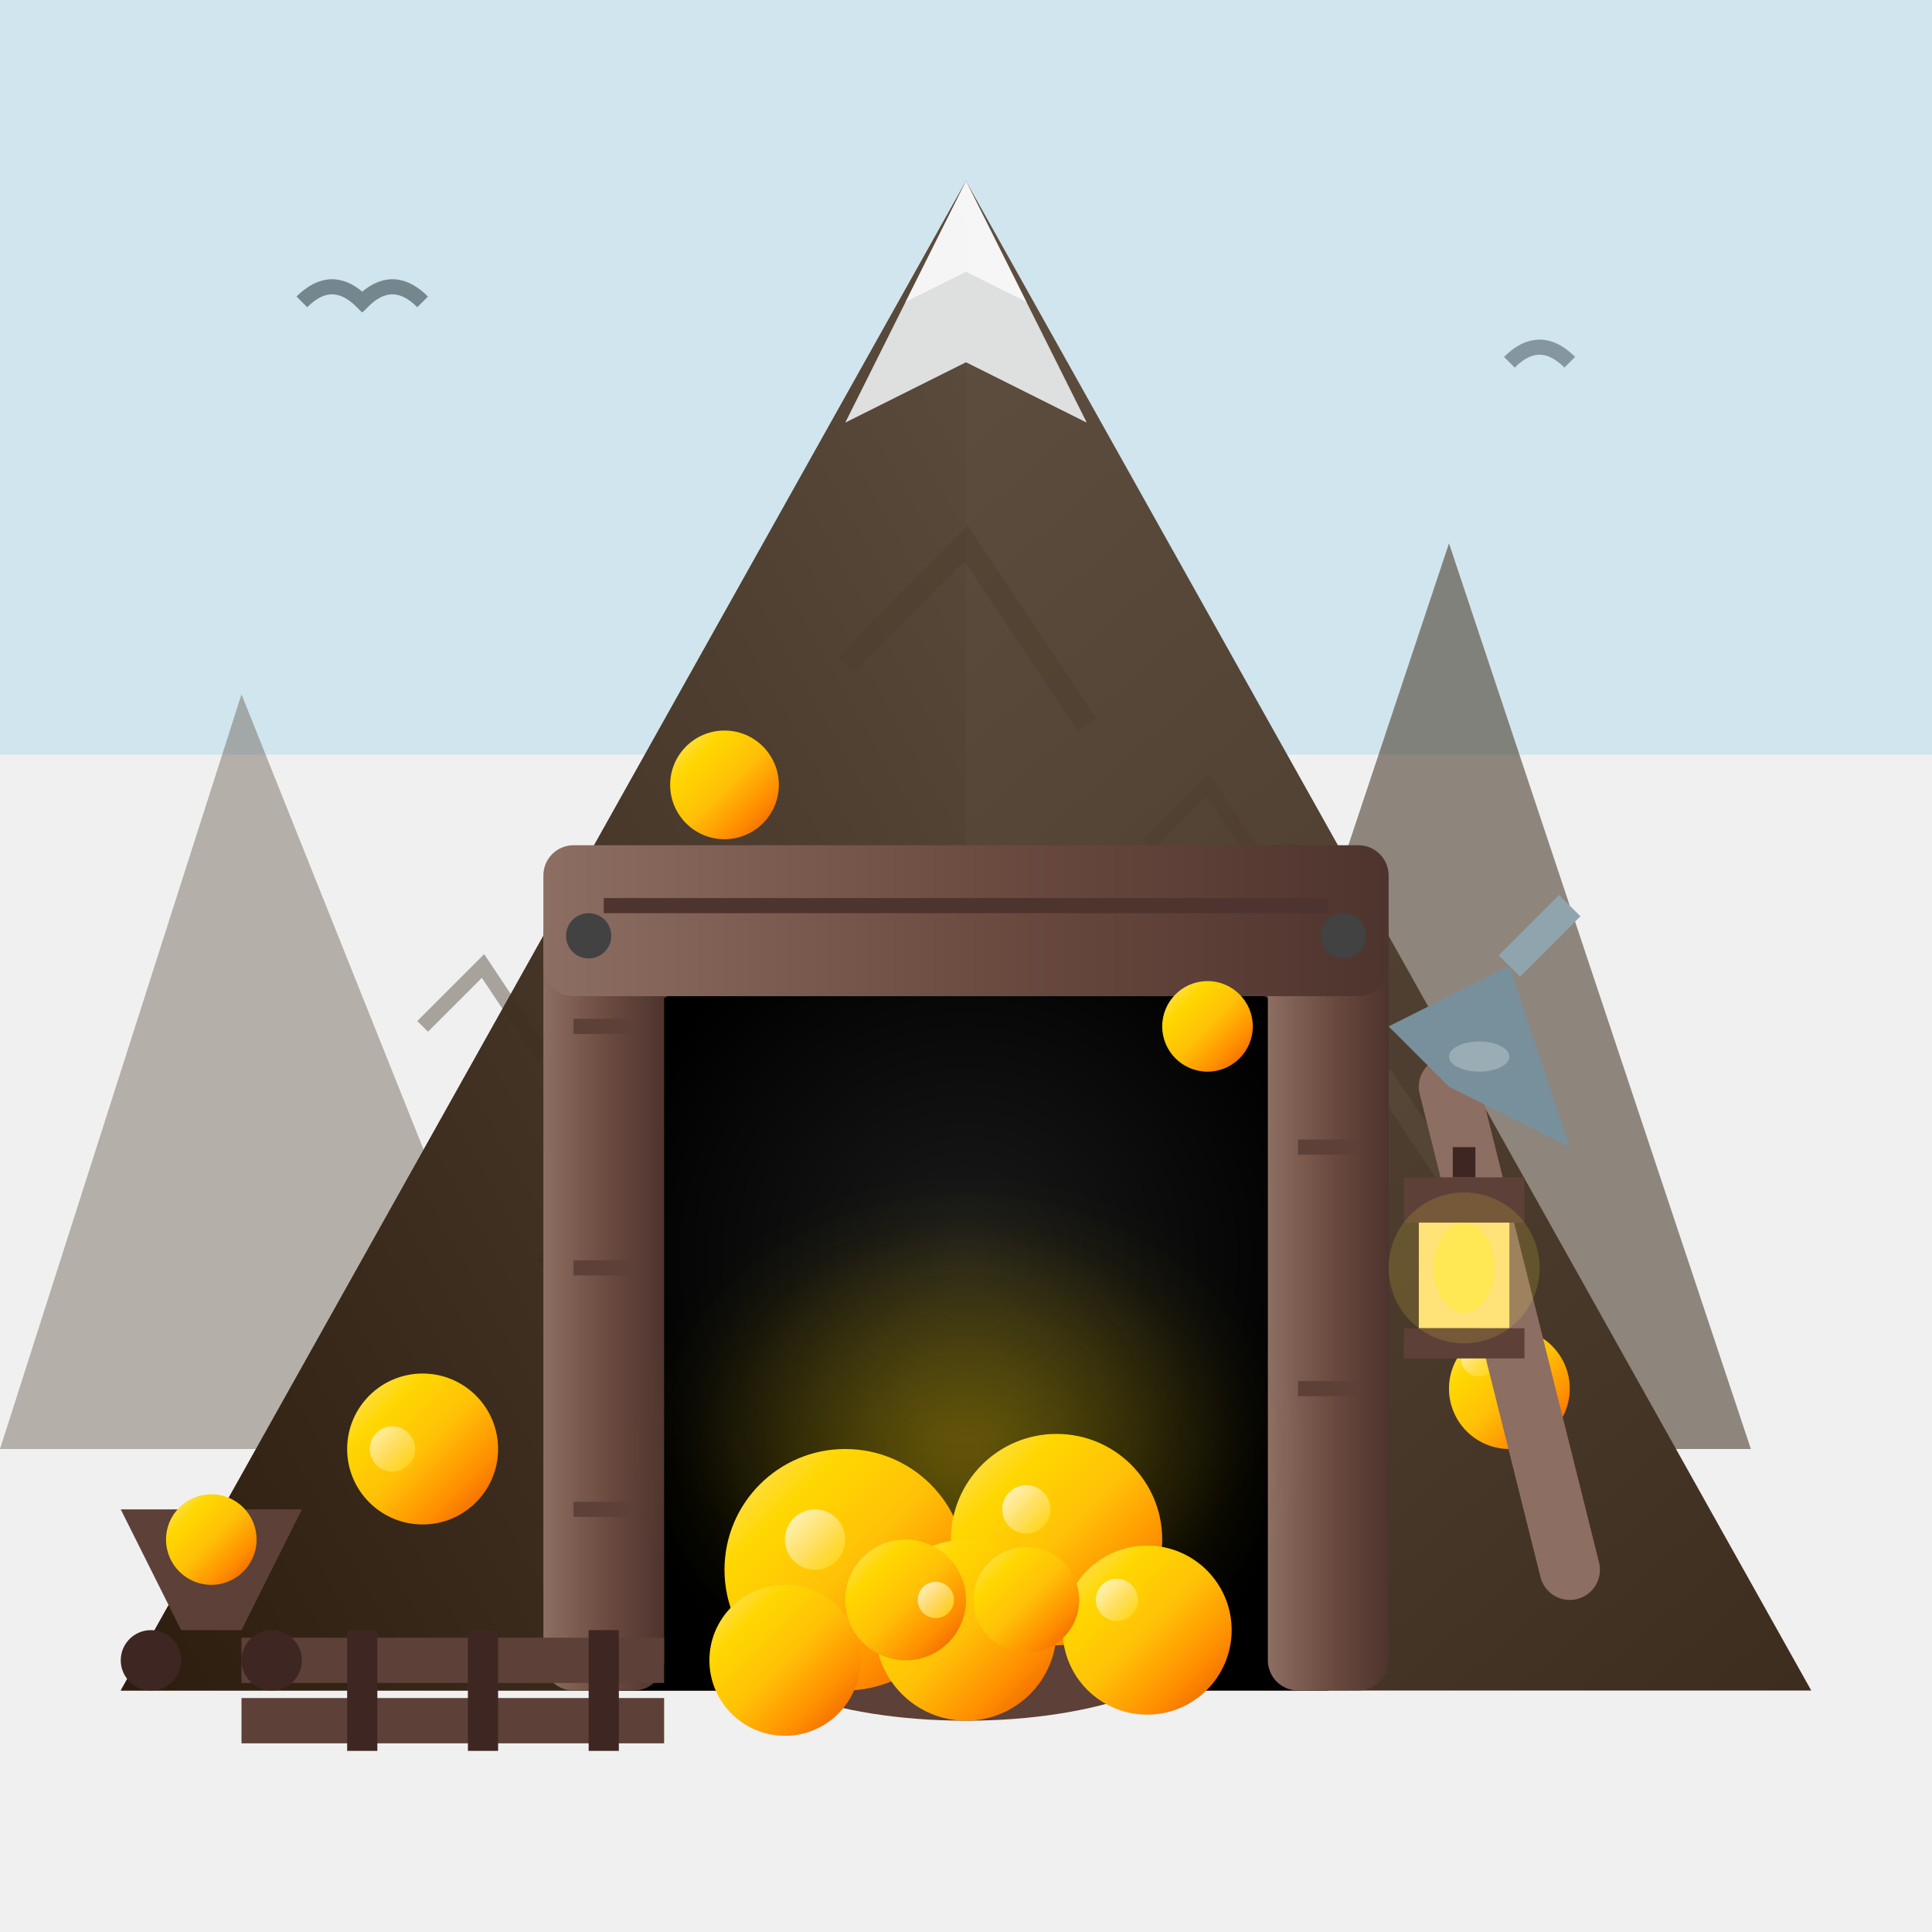
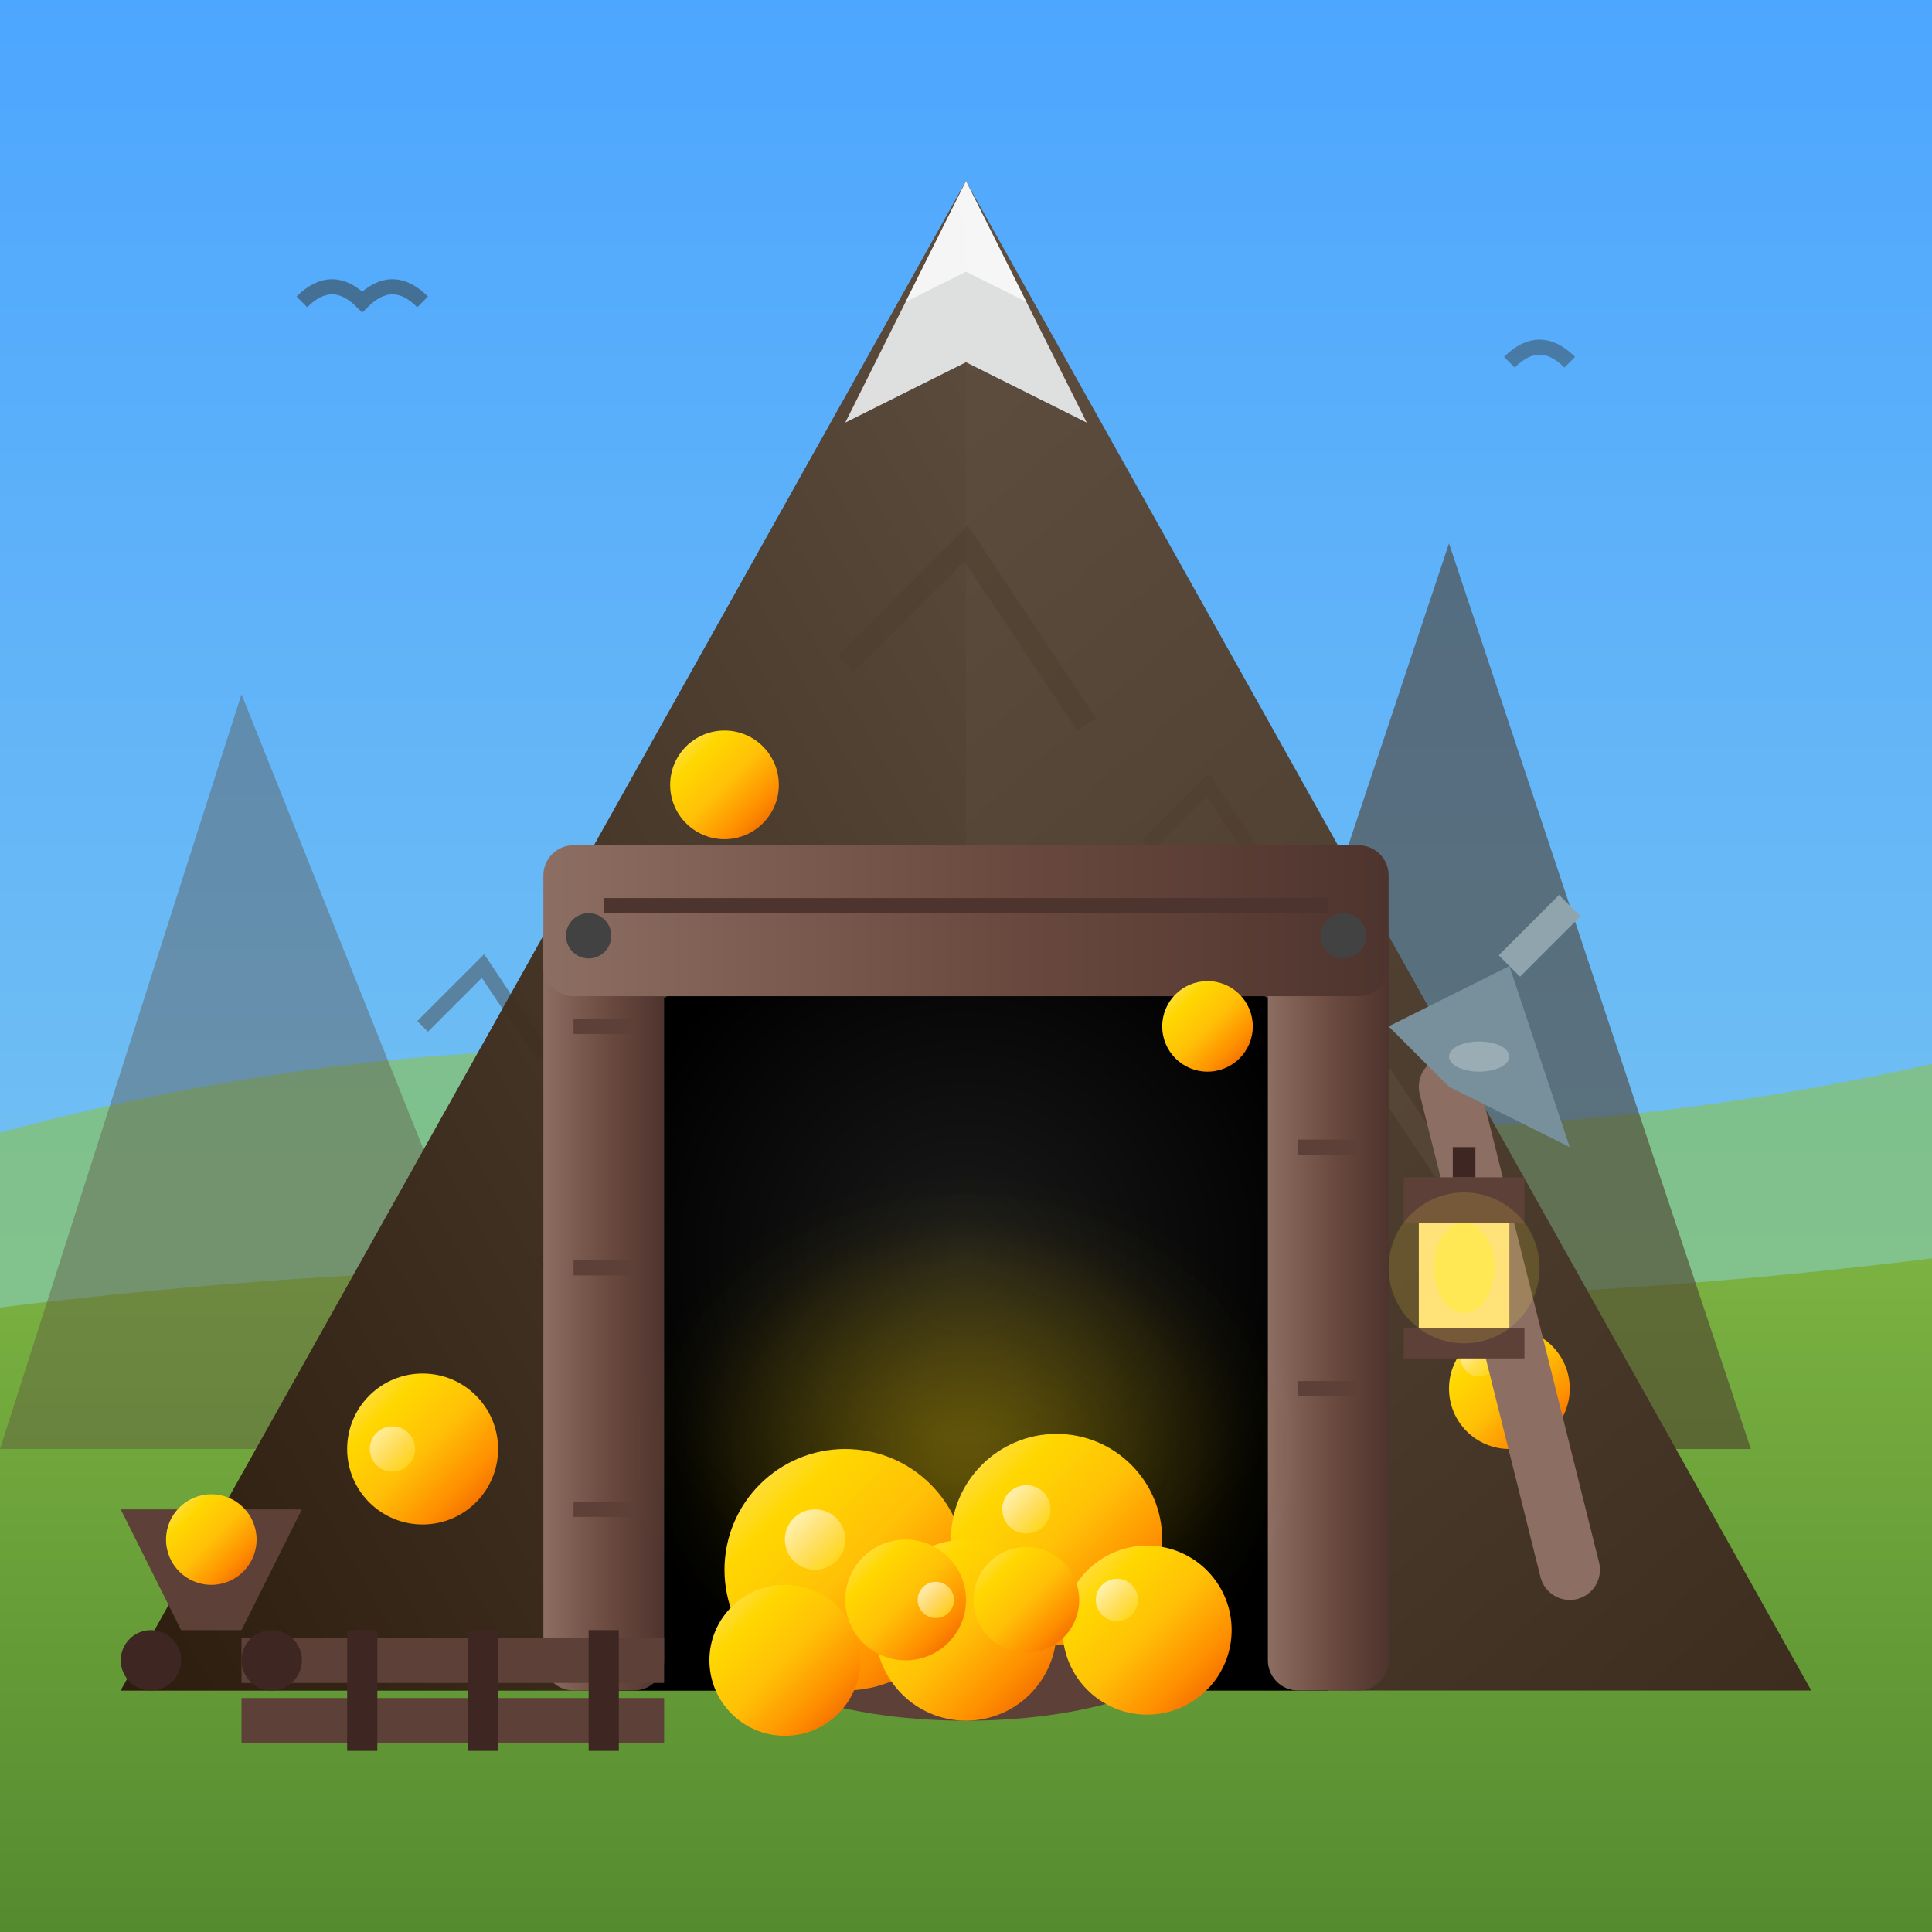
<svg xmlns="http://www.w3.org/2000/svg" viewBox="0 0 128 128" width="128" height="128">
  <defs>
    <linearGradient id="mountainRock" x1="0%" y1="0%" x2="100%" y2="100%">
      <stop offset="0%" style="stop-color:#6D5D4E" />
      <stop offset="30%" style="stop-color:#5D4D3E" />
      <stop offset="70%" style="stop-color:#4D3D2E" />
      <stop offset="100%" style="stop-color:#3D2D1E" />
    </linearGradient>
    <linearGradient id="mountainShadow" x1="100%" y1="0%" x2="0%" y2="100%">
      <stop offset="0%" style="stop-color:#5D4D3E" />
      <stop offset="100%" style="stop-color:#2D1D0E" />
    </linearGradient>
    <linearGradient id="goldNugget" x1="0%" y1="0%" x2="100%" y2="100%">
      <stop offset="0%" style="stop-color:#FFE57F" />
      <stop offset="25%" style="stop-color:#FFD700" />
      <stop offset="50%" style="stop-color:#FFC107" />
      <stop offset="75%" style="stop-color:#FF8F00" />
      <stop offset="100%" style="stop-color:#E65100" />
    </linearGradient>
    <linearGradient id="goldShine" x1="0%" y1="0%" x2="100%" y2="100%">
      <stop offset="0%" style="stop-color:#FFFFFF" />
      <stop offset="50%" style="stop-color:#FFE57F" />
      <stop offset="100%" style="stop-color:#FFD700" />
    </linearGradient>
    <linearGradient id="woodBeam" x1="0%" y1="0%" x2="100%" y2="0%">
      <stop offset="0%" style="stop-color:#8D6E63" />
      <stop offset="50%" style="stop-color:#6D4C41" />
      <stop offset="100%" style="stop-color:#4E342E" />
    </linearGradient>
    <radialGradient id="caveDepth" cx="50%" cy="40%" r="50%">
      <stop offset="0%" style="stop-color:#1A1A1A" />
      <stop offset="100%" style="stop-color:#000000" />
    </radialGradient>
    <radialGradient id="goldGlow" cx="50%" cy="50%" r="50%">
      <stop offset="0%" style="stop-color:#FFD700" stop-opacity="0.4" />
      <stop offset="100%" style="stop-color:#FFD700" stop-opacity="0" />
    </radialGradient>
    <filter id="goldGlowFilter" x="-50%" y="-50%" width="200%" height="200%">
      <feGaussianBlur in="SourceGraphic" stdDeviation="2" />
    </filter>
+     <linearGradient id="sky" x1="0%" y1="0%" x2="0%" y2="100%">
+       <stop offset="0%" style="stop-color:#4da6ff" />
+       <stop offset="100%" style="stop-color:#87ceeb" />
+     </linearGradient>
+     <linearGradient id="grass" x1="0%" y1="0%" x2="0%" y2="100%">
+       <stop offset="0%" style="stop-color:#7cb342" />
+       <stop offset="100%" style="stop-color:#558b2f" />
+     </linearGradient>
  </defs>
-   <rect x="0" y="0" width="128" height="50" fill="#87CEEB" opacity="0.3" />
+   <rect width="128" height="128" fill="url(#sky)" />
+   <path d="M-10,78 Q30,65 64,72 Q98,79 138,68 L138,88 L-10,88 Z" fill="#8bc34a" opacity="0.6" />
+   <path d="M-10,128 L-10,88 Q30,82 64,85 Q98,88 138,82 L138,128 Z" fill="url(#grass)" />
  <polygon points="96,36 116,96 76,96" fill="#4D3D2E" opacity="0.6" />
  <polygon points="16,46 36,96 0,96" fill="#5D4D3E" opacity="0.4" />
  <polygon points="64,12 120,112 8,112" fill="url(#mountainRock)" />
  <polygon points="64,12 8,112 48,112 64,56" fill="url(#mountainShadow)" />
  <path d="M36 84 L44 76 L52 88" stroke="#3D2D1E" stroke-width="1.5" fill="none" opacity="0.6" />
  <path d="M84 80 L92 72 L100 84" stroke="#5D4D3E" stroke-width="1.5" fill="none" opacity="0.5" />
  <path d="M56 44 L64 36 L72 48" stroke="#4D3D2E" stroke-width="1.5" fill="none" opacity="0.5" />
  <path d="M28 68 L32 64 L36 70" stroke="#3D2D1E" stroke-width="1" fill="none" opacity="0.4" />
  <path d="M76 56 L80 52 L84 58" stroke="#4D3D2E" stroke-width="1" fill="none" opacity="0.4" />
  <path d="M48 62 L52 58 L56 64" stroke="#3D2D1E" stroke-width="1" fill="none" opacity="0.5" />
  <polygon points="64,12 56,28 64,24 72,28" fill="#ECEFF1" opacity="0.9" />
  <polygon points="64,12 60,20 64,18 68,20" fill="#FFFFFF" opacity="0.7" />
  <path d="M40 112 L40 76 Q40 64, 52 64 L76 64 Q88 64, 88 76 L88 112 Z" fill="url(#caveDepth)" />
  <rect x="36" y="60" width="8" height="52" fill="url(#woodBeam)" rx="2" />
  <rect x="84" y="60" width="8" height="52" fill="url(#woodBeam)" rx="2" />
  <rect x="36" y="56" width="56" height="10" fill="url(#woodBeam)" rx="2" />
  <line x1="38" y1="68" x2="42" y2="68" stroke="#5D4037" stroke-width="1" />
  <line x1="38" y1="84" x2="42" y2="84" stroke="#5D4037" stroke-width="1" />
  <line x1="38" y1="100" x2="42" y2="100" stroke="#5D4037" stroke-width="1" />
  <line x1="86" y1="76" x2="90" y2="76" stroke="#5D4037" stroke-width="1" />
  <line x1="86" y1="92" x2="90" y2="92" stroke="#5D4037" stroke-width="1" />
  <line x1="40" y1="60" x2="88" y2="60" stroke="#4E342E" stroke-width="1" />
  <circle cx="39" cy="62" r="1.5" fill="#424242" />
  <circle cx="89" cy="62" r="1.5" fill="#424242" />
  <ellipse cx="64" cy="96" rx="20" ry="16" fill="url(#goldGlow)" filter="url(#goldGlowFilter)" />
  <ellipse cx="64" cy="108" rx="16" ry="6" fill="#5D4037" />
  <circle cx="56" cy="104" r="8" fill="url(#goldNugget)" />
  <circle cx="70" cy="102" r="7" fill="url(#goldNugget)" />
  <circle cx="64" cy="108" r="6" fill="url(#goldNugget)" />
  <circle cx="52" cy="110" r="5" fill="url(#goldNugget)" />
  <circle cx="76" cy="108" r="5.6" fill="url(#goldNugget)" />
  <circle cx="60" cy="106" r="4" fill="url(#goldNugget)" />
  <circle cx="68" cy="106" r="3.5" fill="url(#goldNugget)" />
  <circle cx="54" cy="102" r="2" fill="url(#goldShine)" opacity="0.8" />
  <circle cx="68" cy="100" r="1.6" fill="url(#goldShine)" opacity="0.8" />
  <circle cx="62" cy="106" r="1.2" fill="url(#goldShine)" opacity="0.8" />
  <circle cx="74" cy="106" r="1.4" fill="url(#goldShine)" opacity="0.8" />
  <circle cx="28" cy="96" r="5" fill="url(#goldNugget)" />
  <circle cx="100" cy="92" r="4" fill="url(#goldNugget)" />
  <circle cx="48" cy="52" r="3.6" fill="url(#goldNugget)" />
  <circle cx="80" cy="68" r="3" fill="url(#goldNugget)" />
  <circle cx="26" cy="96" r="1.5" fill="url(#goldShine)" opacity="0.7" />
  <circle cx="98" cy="90" r="1.2" fill="url(#goldShine)" opacity="0.7" />
  <line x1="96" y1="72" x2="104" y2="104" stroke="#8D6E63" stroke-width="4" stroke-linecap="round" />
  <path d="M92 68 L100 64 L104 76 L96 72 Z" fill="#78909C" />
  <path d="M100 64 L104 60" stroke="#90A4AE" stroke-width="2" />
  <ellipse cx="98" cy="70" rx="2" ry="1" fill="#B0BEC5" opacity="0.6" />
  <line x1="44" y1="110" x2="16" y2="110" stroke="#5D4037" stroke-width="3" />
  <line x1="44" y1="114" x2="16" y2="114" stroke="#5D4037" stroke-width="3" />
  <line x1="24" y1="108" x2="24" y2="116" stroke="#3E2723" stroke-width="2" />
  <line x1="32" y1="108" x2="32" y2="116" stroke="#3E2723" stroke-width="2" />
  <line x1="40" y1="108" x2="40" y2="116" stroke="#3E2723" stroke-width="2" />
  <path d="M12 108 L8 100 L20 100 L16 108 Z" fill="#5D4037" />
  <circle cx="10" cy="110" r="2" fill="#3E2723" />
  <circle cx="18" cy="110" r="2" fill="#3E2723" />
  <circle cx="14" cy="102" r="3" fill="url(#goldNugget)" />
  <rect x="94" y="80" width="6" height="8" fill="#FFE082" />
  <rect x="93" y="78" width="8" height="3" fill="#5D4037" />
  <rect x="93" y="88" width="8" height="2" fill="#5D4037" />
  <line x1="97" y1="76" x2="97" y2="78" stroke="#3E2723" stroke-width="1.5" />
  <ellipse cx="97" cy="84" rx="2" ry="3" fill="#FFEB3B" opacity="0.6" />
  <circle cx="97" cy="84" r="5" fill="#FFEB3B" opacity="0.15" />
  <path d="M20 20 Q22 18 24 20 Q26 18 28 20" stroke="#37474F" stroke-width="1" fill="none" opacity="0.6" />
  <path d="M100 24 Q102 22 104 24" stroke="#37474F" stroke-width="1" fill="none" opacity="0.5" />
</svg>
